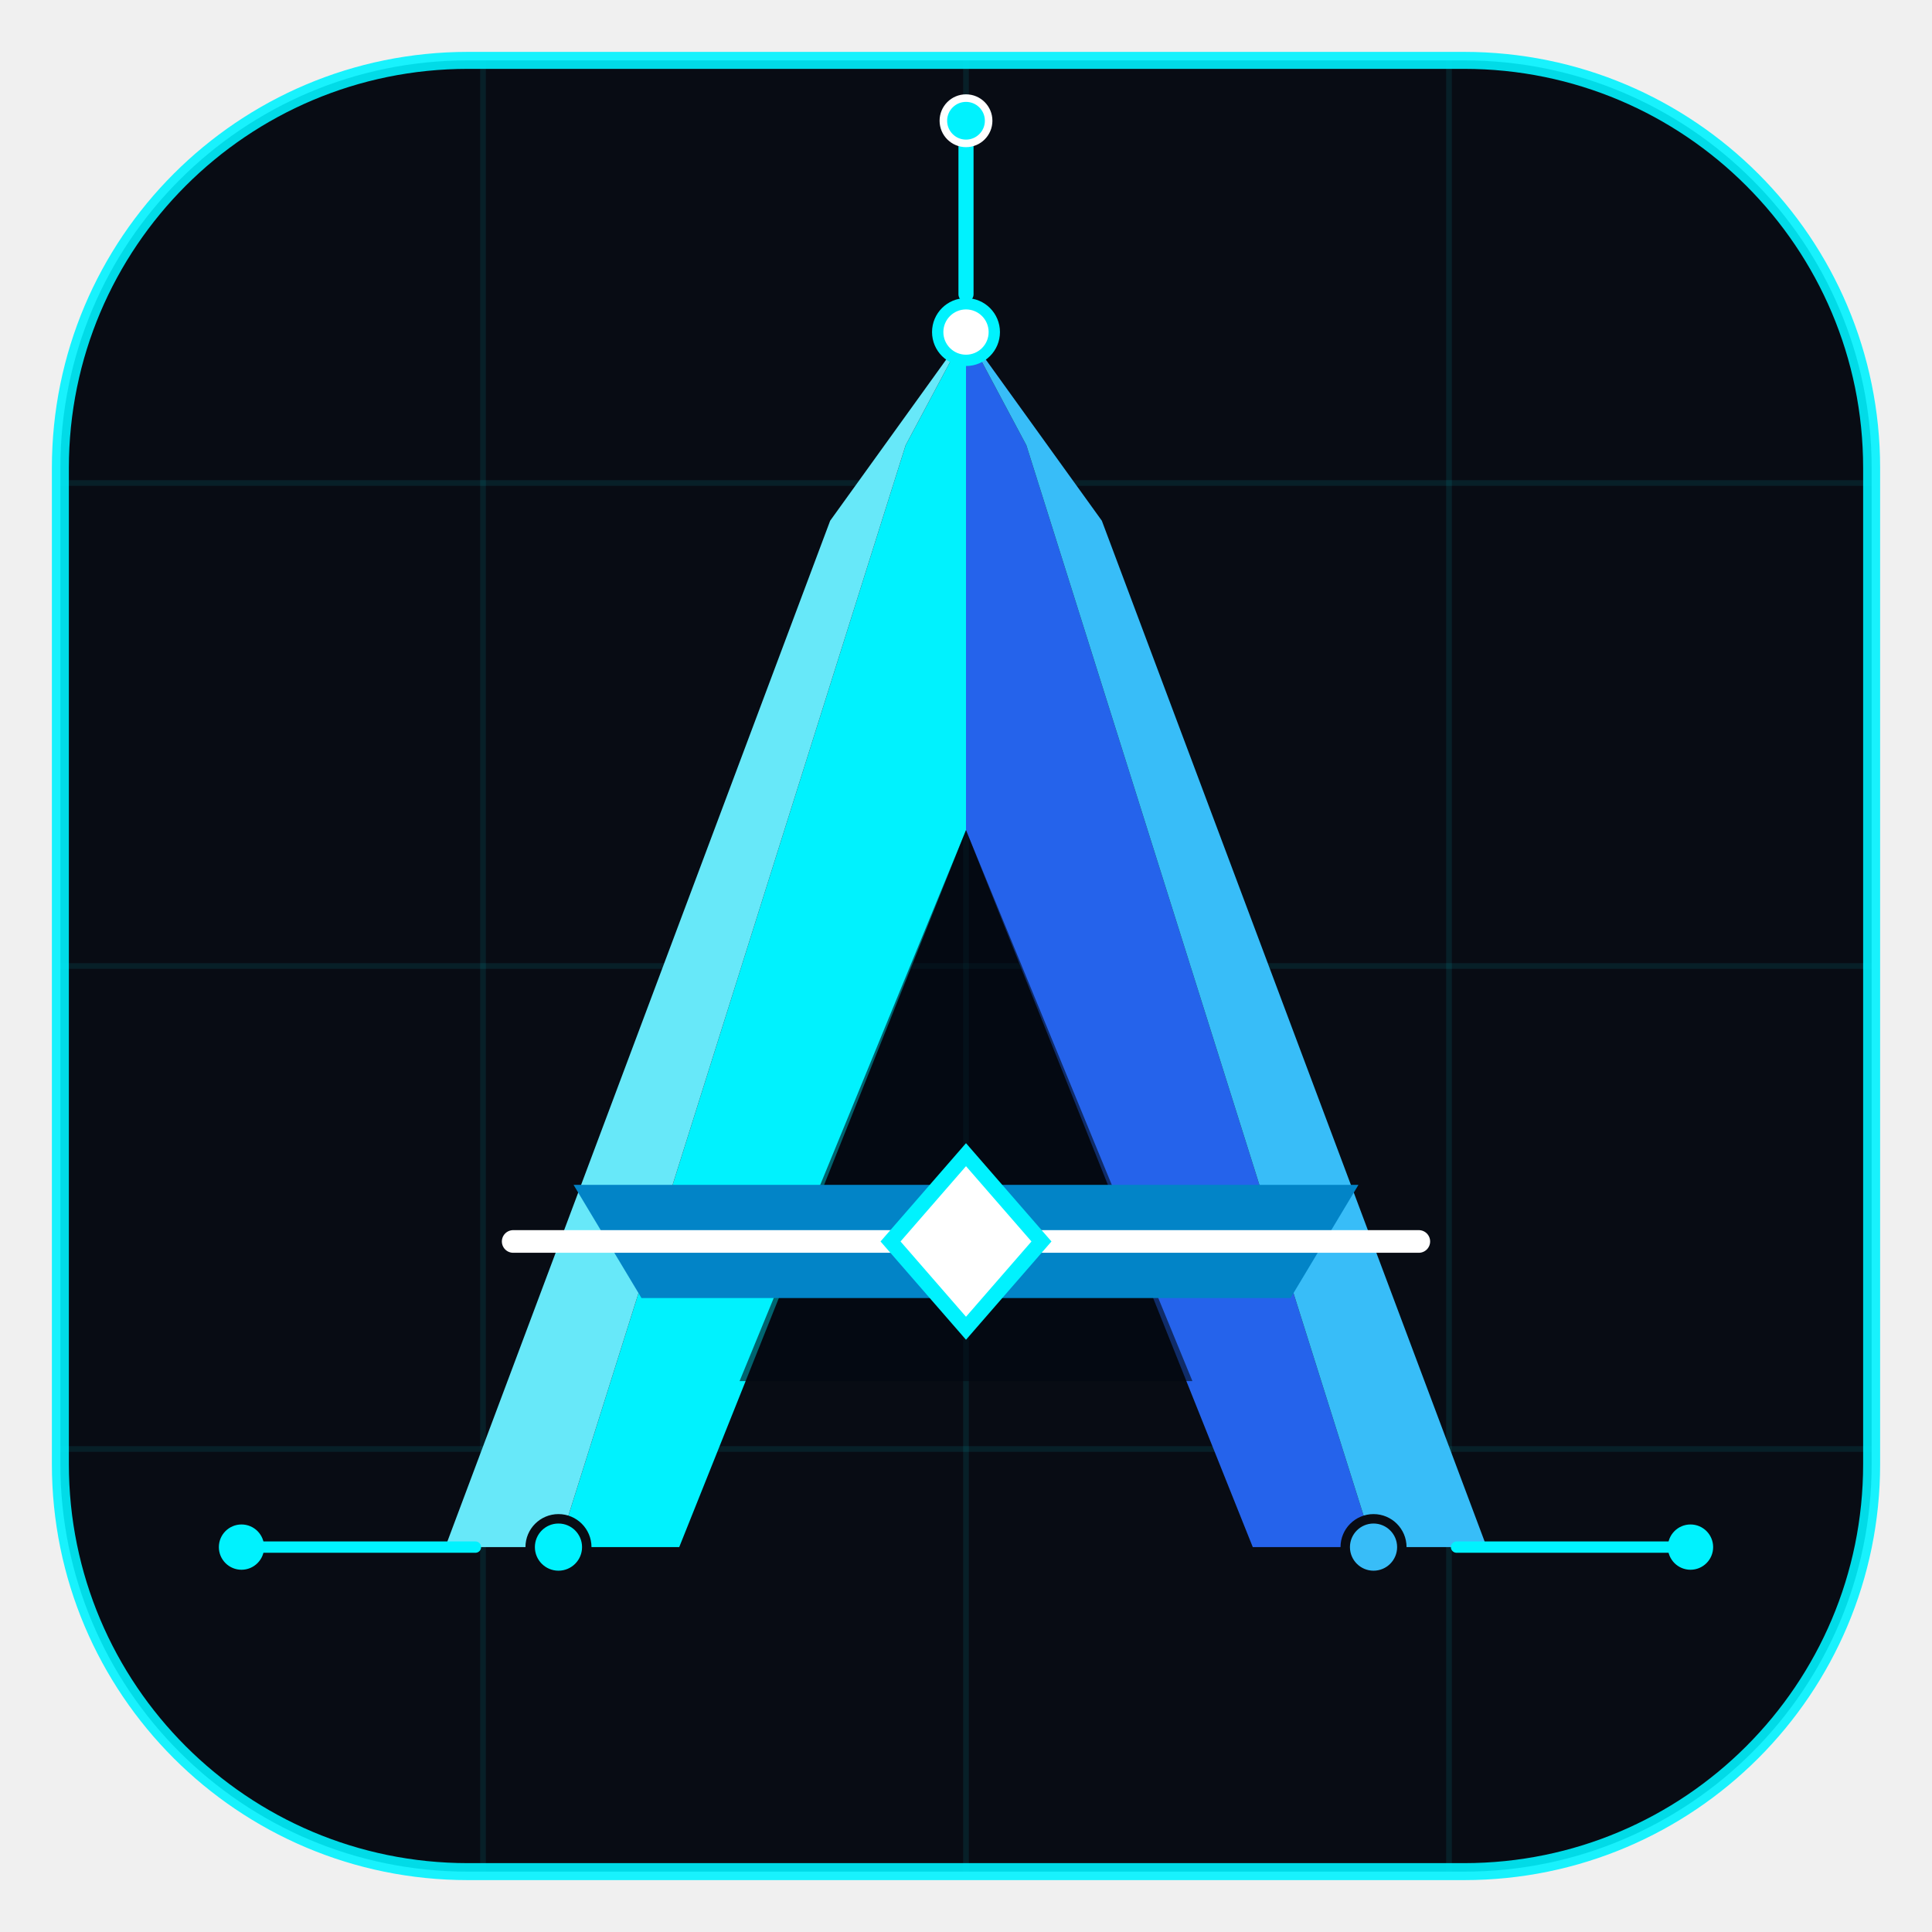
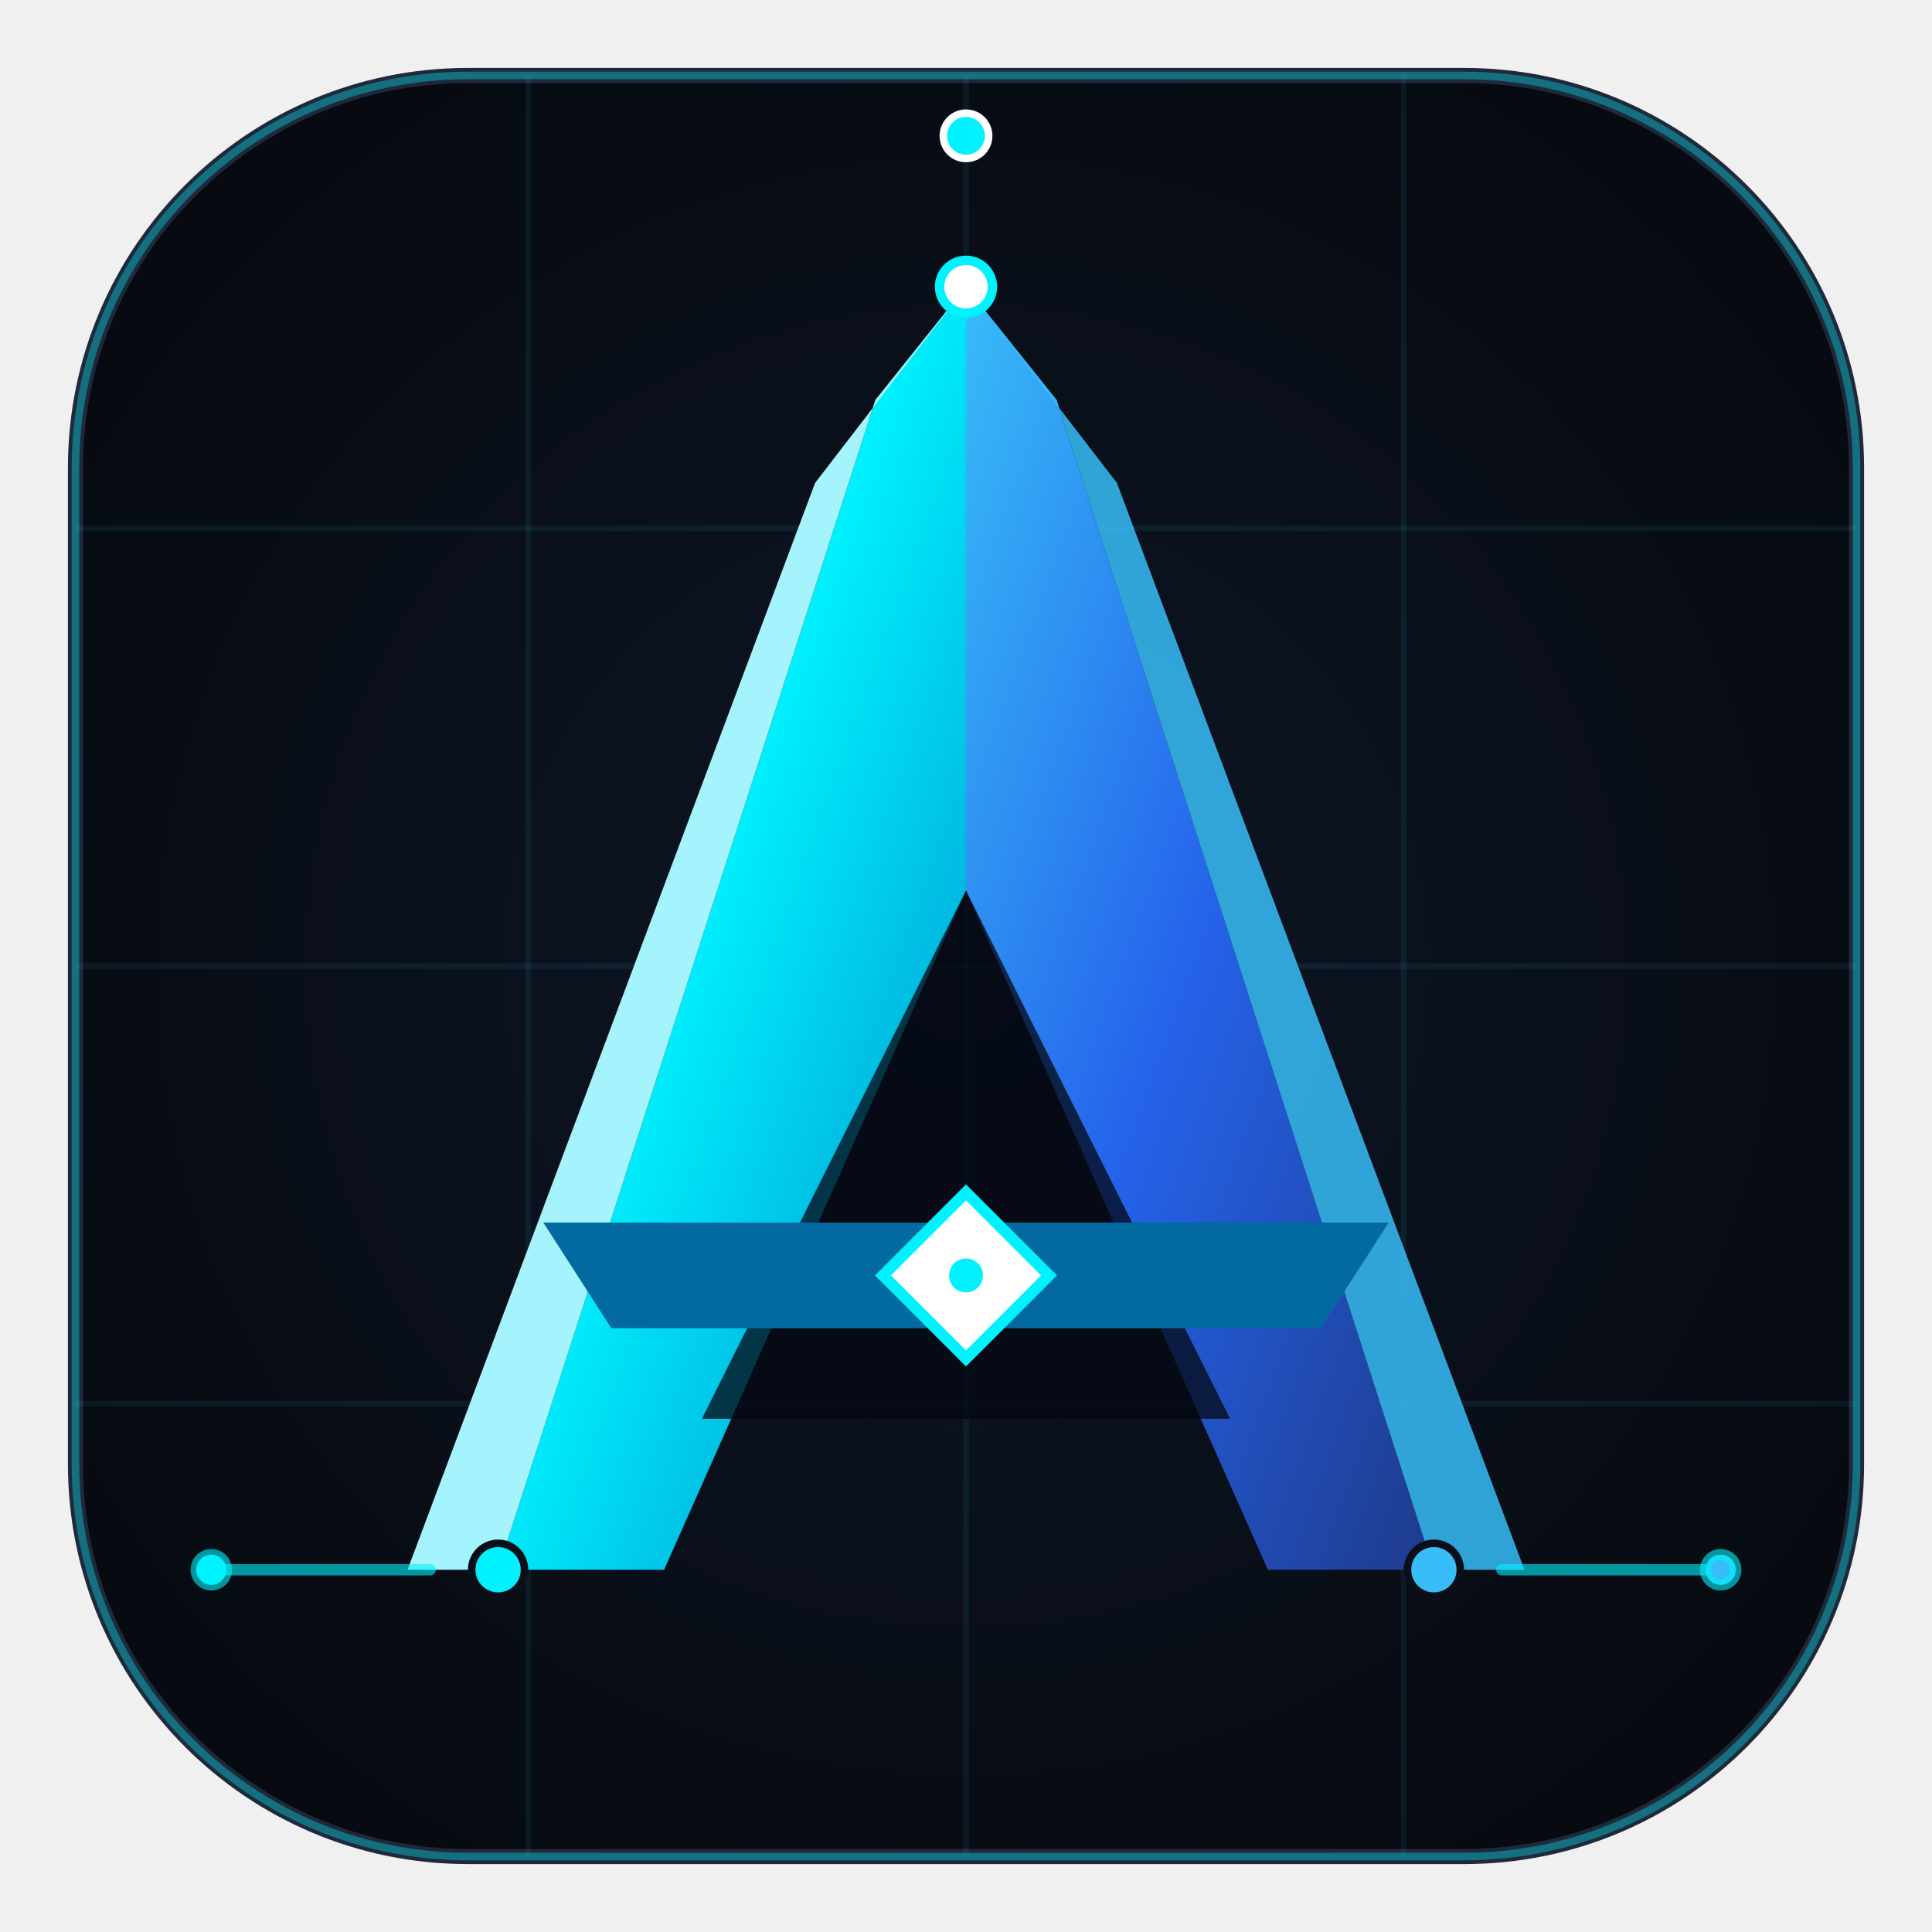
<svg xmlns="http://www.w3.org/2000/svg" viewBox="0 0 512 512" width="512" height="512">
-   <rect x="16" y="16" width="480" height="480" rx="108" fill="#080c14" stroke="#00f2fe" stroke-width="4.5" stroke-opacity="0.9" />
-   <g stroke="#00f2fe" stroke-opacity="0.09" stroke-width="1.5">
-     <line x1="128" y1="16" x2="128" y2="496" />
-     <line x1="256" y1="16" x2="256" y2="496" />
-     <line x1="384" y1="16" x2="384" y2="496" />
-     <line x1="16" y1="128" x2="496" y2="128" />
-     <line x1="16" y1="256" x2="496" y2="256" />
-     <line x1="16" y1="384" x2="496" y2="384" />
+   <defs>
+     <radialGradient id="bgGlow" cx="50%" cy="50%" r="65%">
+       <stop offset="0%" stop-color="#0e1726" />
+       <stop offset="100%" stop-color="#06090e" />
+     </radialGradient>
+     <linearGradient id="cyanFacet" x1="0%" y1="0%" x2="100%" y2="100%">
+       <stop offset="0%" stop-color="#67e8f9" />
+       <stop offset="45%" stop-color="#00f2fe" />
+       <stop offset="100%" stop-color="#0284c7" />
+     </linearGradient>
+     <linearGradient id="blueFacet" x1="0%" y1="0%" x2="100%" y2="100%">
+       <stop offset="0%" stop-color="#38bdf8" />
+       <stop offset="50%" stop-color="#2563eb" />
+       <stop offset="100%" stop-color="#1e3a8a" />
+     </linearGradient>
+     <linearGradient id="beamGrad" x1="0%" y1="50%" x2="100%" y2="50%">
+       <stop offset="0%" stop-color="#00f2fe" stop-opacity="0.2" />
+       <stop offset="50%" stop-color="#ffffff" stop-opacity="1" />
+       <stop offset="100%" stop-color="#38bdf8" stop-opacity="0.2" />
+     </linearGradient>
+     <linearGradient id="traceGrad" x1="0%" y1="0%" x2="0%" y2="100%">
+       <stop offset="0%" stop-color="#00f2fe" stop-opacity="0.8" />
+       <stop offset="100%" stop-color="#2563eb" stop-opacity="0.2" />
+     </linearGradient>
+   </defs>
+   <rect x="20" y="20" width="472" height="472" rx="104" fill="url(#bgGlow)" stroke="#1e293b" stroke-width="4" />
+   <rect x="20" y="20" width="472" height="472" rx="104" fill="none" stroke="#00f2fe" stroke-width="2" stroke-opacity="0.35" />
+   <g stroke="#38bdf8" stroke-opacity="0.08" stroke-width="1.5">
+     <line x1="140" y1="20" x2="140" y2="492" />
+     <line x1="256" y1="20" x2="256" y2="492" />
+     <line x1="372" y1="20" x2="372" y2="492" />
+     <line x1="20" y1="140" x2="492" y2="140" />
+     <line x1="20" y1="256" x2="492" y2="256" />
+     <line x1="20" y1="372" x2="492" y2="372" />
  </g>
-   <polygon points="256,88 256,220 180,410 148,410 240,118" fill="#00f2fe" />
-   <polygon points="240,118 148,410 118,410 220,138 256,88" fill="#67e8f9" />
-   <polygon points="256,88 272,118 364,410 332,410 256,220" fill="#2563eb" />
-   <polygon points="272,118 256,88 292,138 394,410 364,410" fill="#38bdf8" />
-   <polygon points="256,220 196,366 316,366" fill="#030712" fill-opacity="0.6" />
-   <polygon points="152,314 360,314 342,344 170,344" fill="#0284c7" />
-   <line x1="136" y1="329" x2="376" y2="329" stroke="#ffffff" stroke-width="6" stroke-linecap="round" />
-   <polygon points="256,306 276,329 256,352 236,329" fill="#ffffff" stroke="#00f2fe" stroke-width="4" />
-   <line x1="256" y1="32" x2="256" y2="78" stroke="#00f2fe" stroke-width="4" stroke-linecap="round" />
-   <circle cx="256" cy="32" r="6" fill="#00f2fe" stroke="#ffffff" stroke-width="2" />
-   <circle cx="256" cy="88" r="7.5" fill="#ffffff" stroke="#00f2fe" stroke-width="3" />
-   <circle cx="148" cy="410" r="7.5" fill="#00f2fe" stroke="#080c14" stroke-width="2.5" />
-   <circle cx="364" cy="410" r="7.5" fill="#38bdf8" stroke="#080c14" stroke-width="2.5" />
-   <g stroke="#00f2fe" stroke-width="3" stroke-linecap="round" fill="none">
-     <path d="M 64 410 L 126 410" />
-     <circle cx="64" cy="410" r="4.5" fill="#00f2fe" />
-     <path d="M 386 410 L 448 410" />
-     <circle cx="448" cy="410" r="4.5" fill="#00f2fe" />
+   <polygon points="256,76 256,236 176,416 132,416 232,106" fill="url(#cyanFacet)" />
+   <polygon points="232,106 132,416 108,416 216,128 256,76" fill="#a5f3fc" />
+   <polygon points="256,76 280,106 380,416 336,416 256,236" fill="url(#blueFacet)" />
+   <polygon points="280,106 256,76 296,128 404,416 380,416" fill="#38bdf8" fill-opacity="0.85" />
+   <polygon points="256,236 186,376 326,376" fill="#030712" fill-opacity="0.75" />
+   <polygon points="144,324 368,324 350,352 162,352" fill="#0369a1" />
+   <line x1="126" y1="338" x2="386" y2="338" stroke="url(#beamGrad)" stroke-width="5" stroke-linecap="round" />
+   <polygon points="256,316 278,338 256,360 234,338" fill="#ffffff" stroke="#00f2fe" stroke-width="3" />
+   <circle cx="256" cy="338" r="4.5" fill="#00f2fe" />
+   <line x1="256" y1="36" x2="256" y2="76" stroke="url(#traceGrad)" stroke-width="4" stroke-linecap="round" />
+   <circle cx="256" cy="36" r="6" fill="#00f2fe" stroke="#ffffff" stroke-width="2" />
+   <circle cx="256" cy="76" r="7" fill="#ffffff" stroke="#00f2fe" stroke-width="2.5" />
+   <circle cx="132" cy="416" r="7" fill="#00f2fe" stroke="#0b0f19" stroke-width="2" />
+   <circle cx="380" cy="416" r="7" fill="#38bdf8" stroke="#0b0f19" stroke-width="2" />
+   <g stroke="#00f2fe" stroke-width="3" stroke-linecap="round" stroke-opacity="0.6">
+     <line x1="56" y1="416" x2="114" y2="416" />
+     <circle cx="56" cy="416" r="4" fill="#00f2fe" />
+     <line x1="398" y1="416" x2="456" y2="416" />
+     <circle cx="456" cy="416" r="4" fill="#38bdf8" />
  </g>
</svg>
